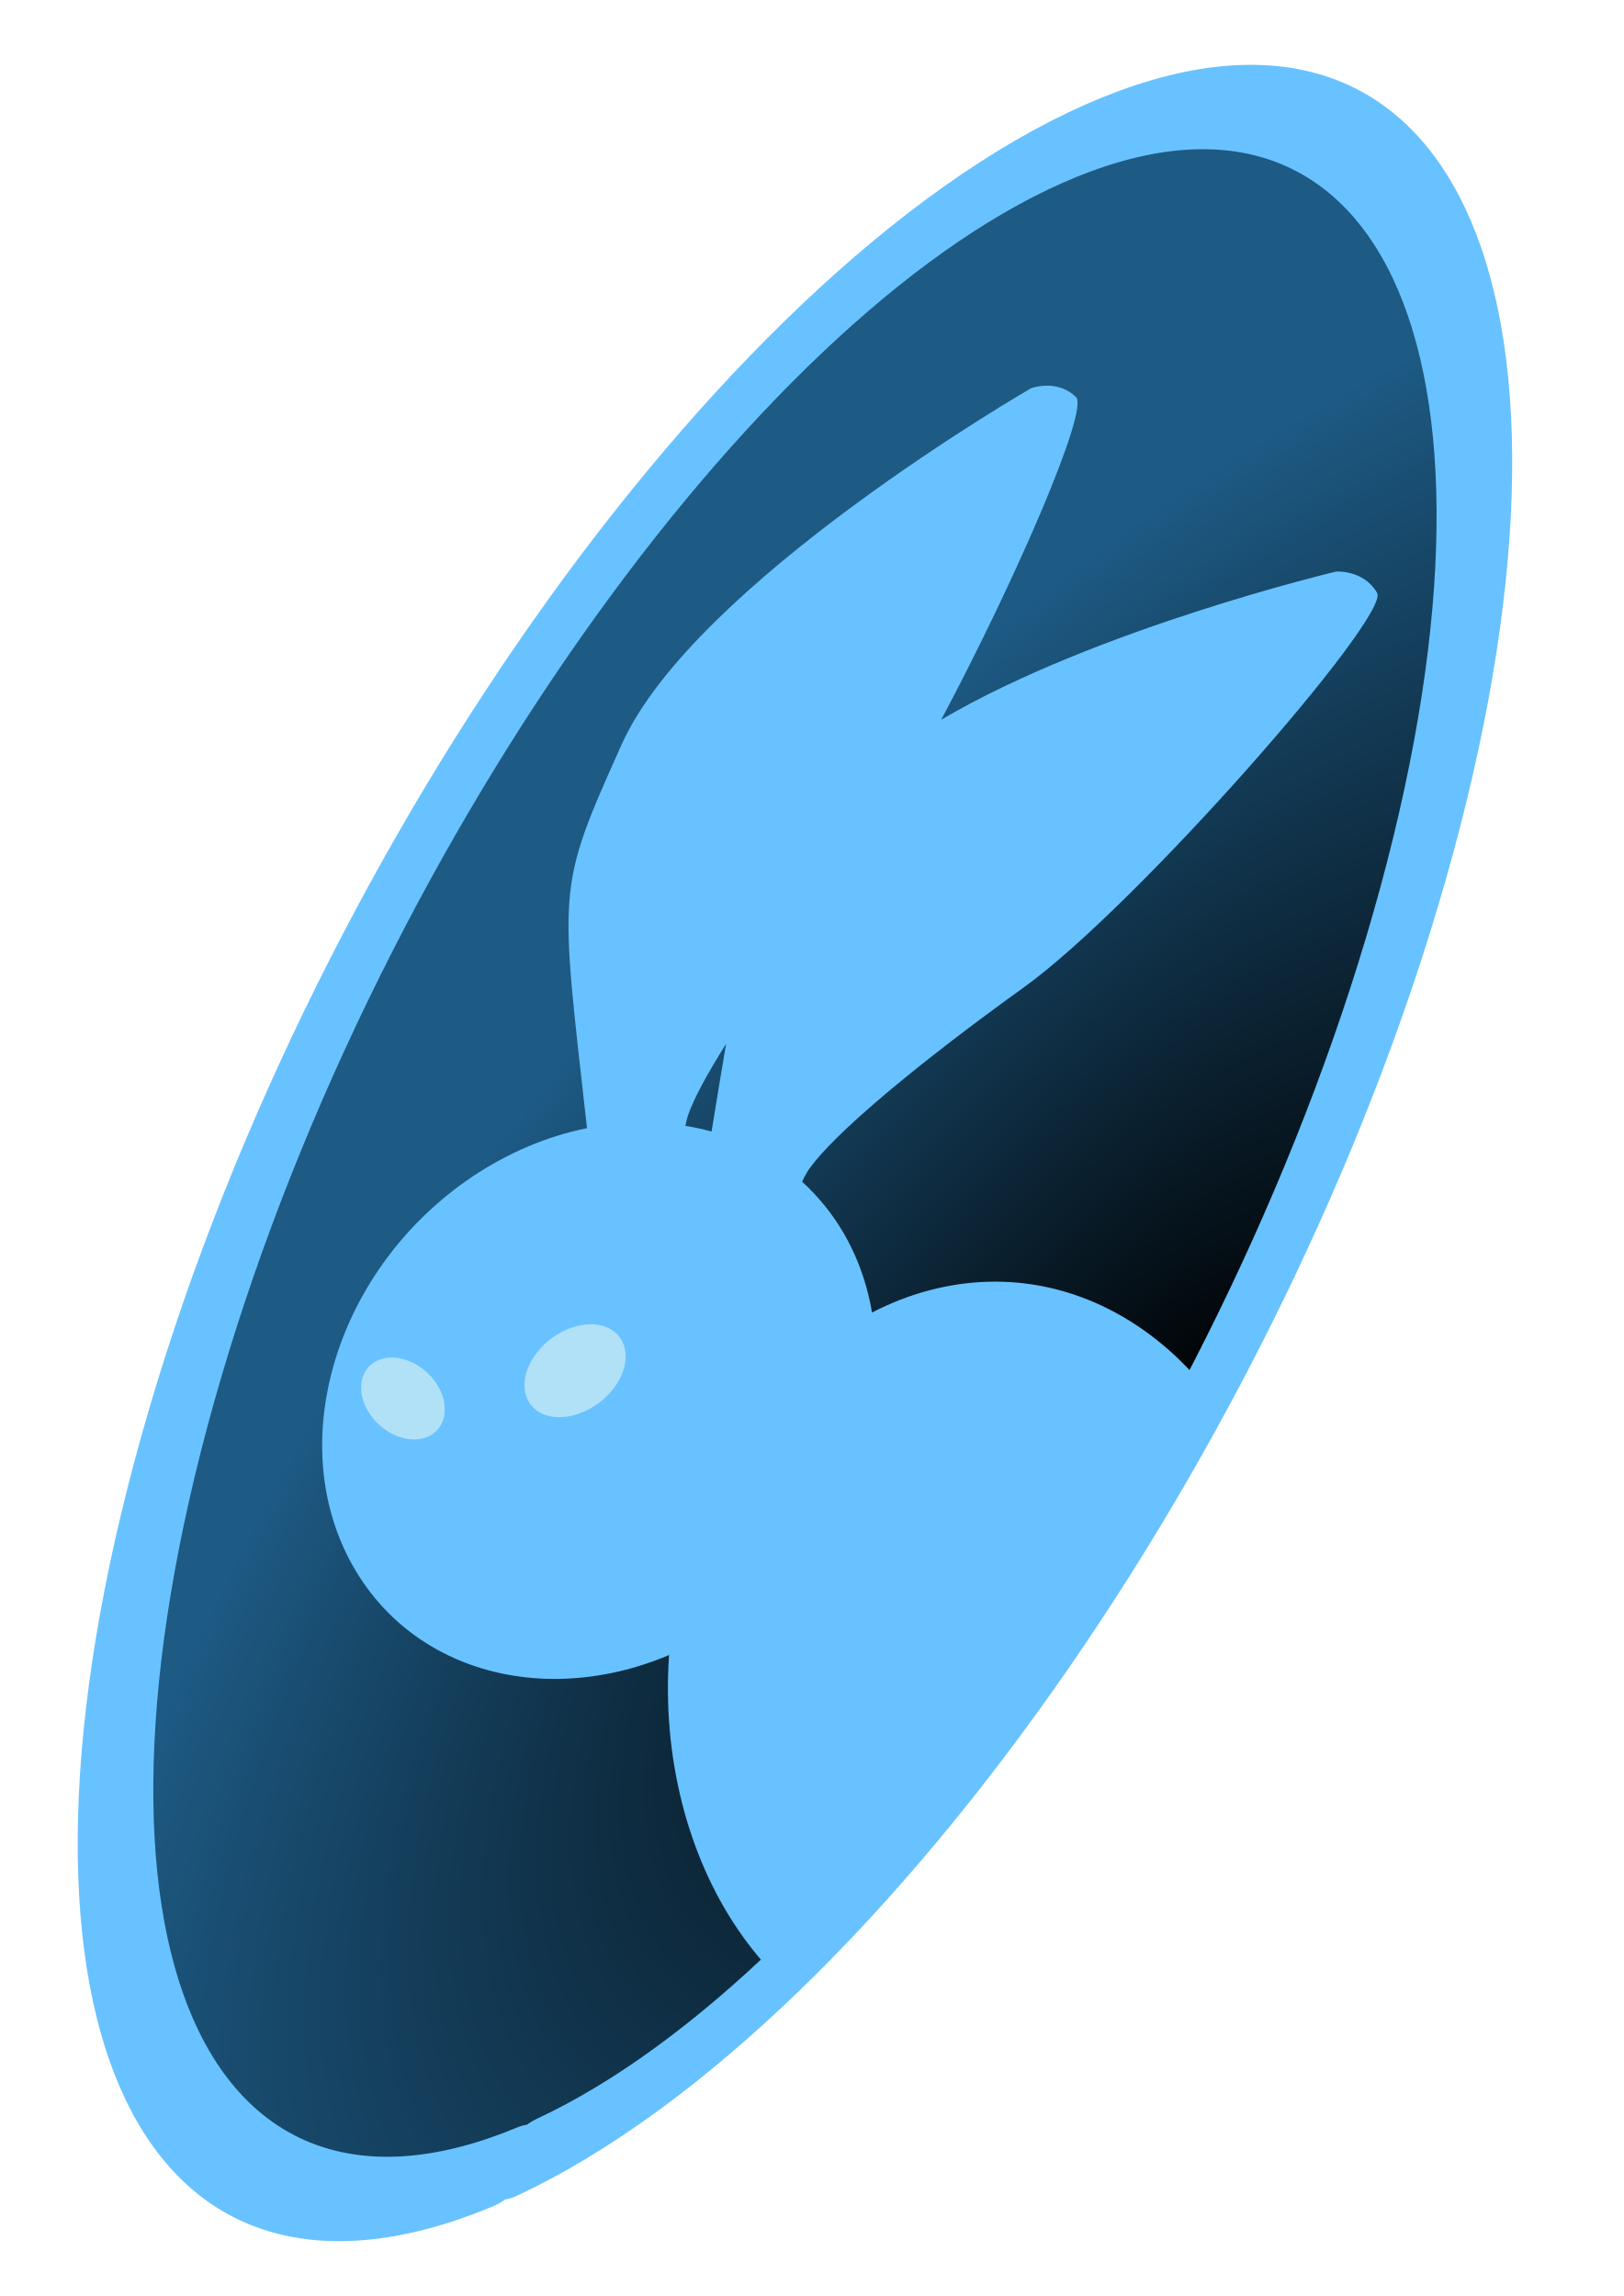
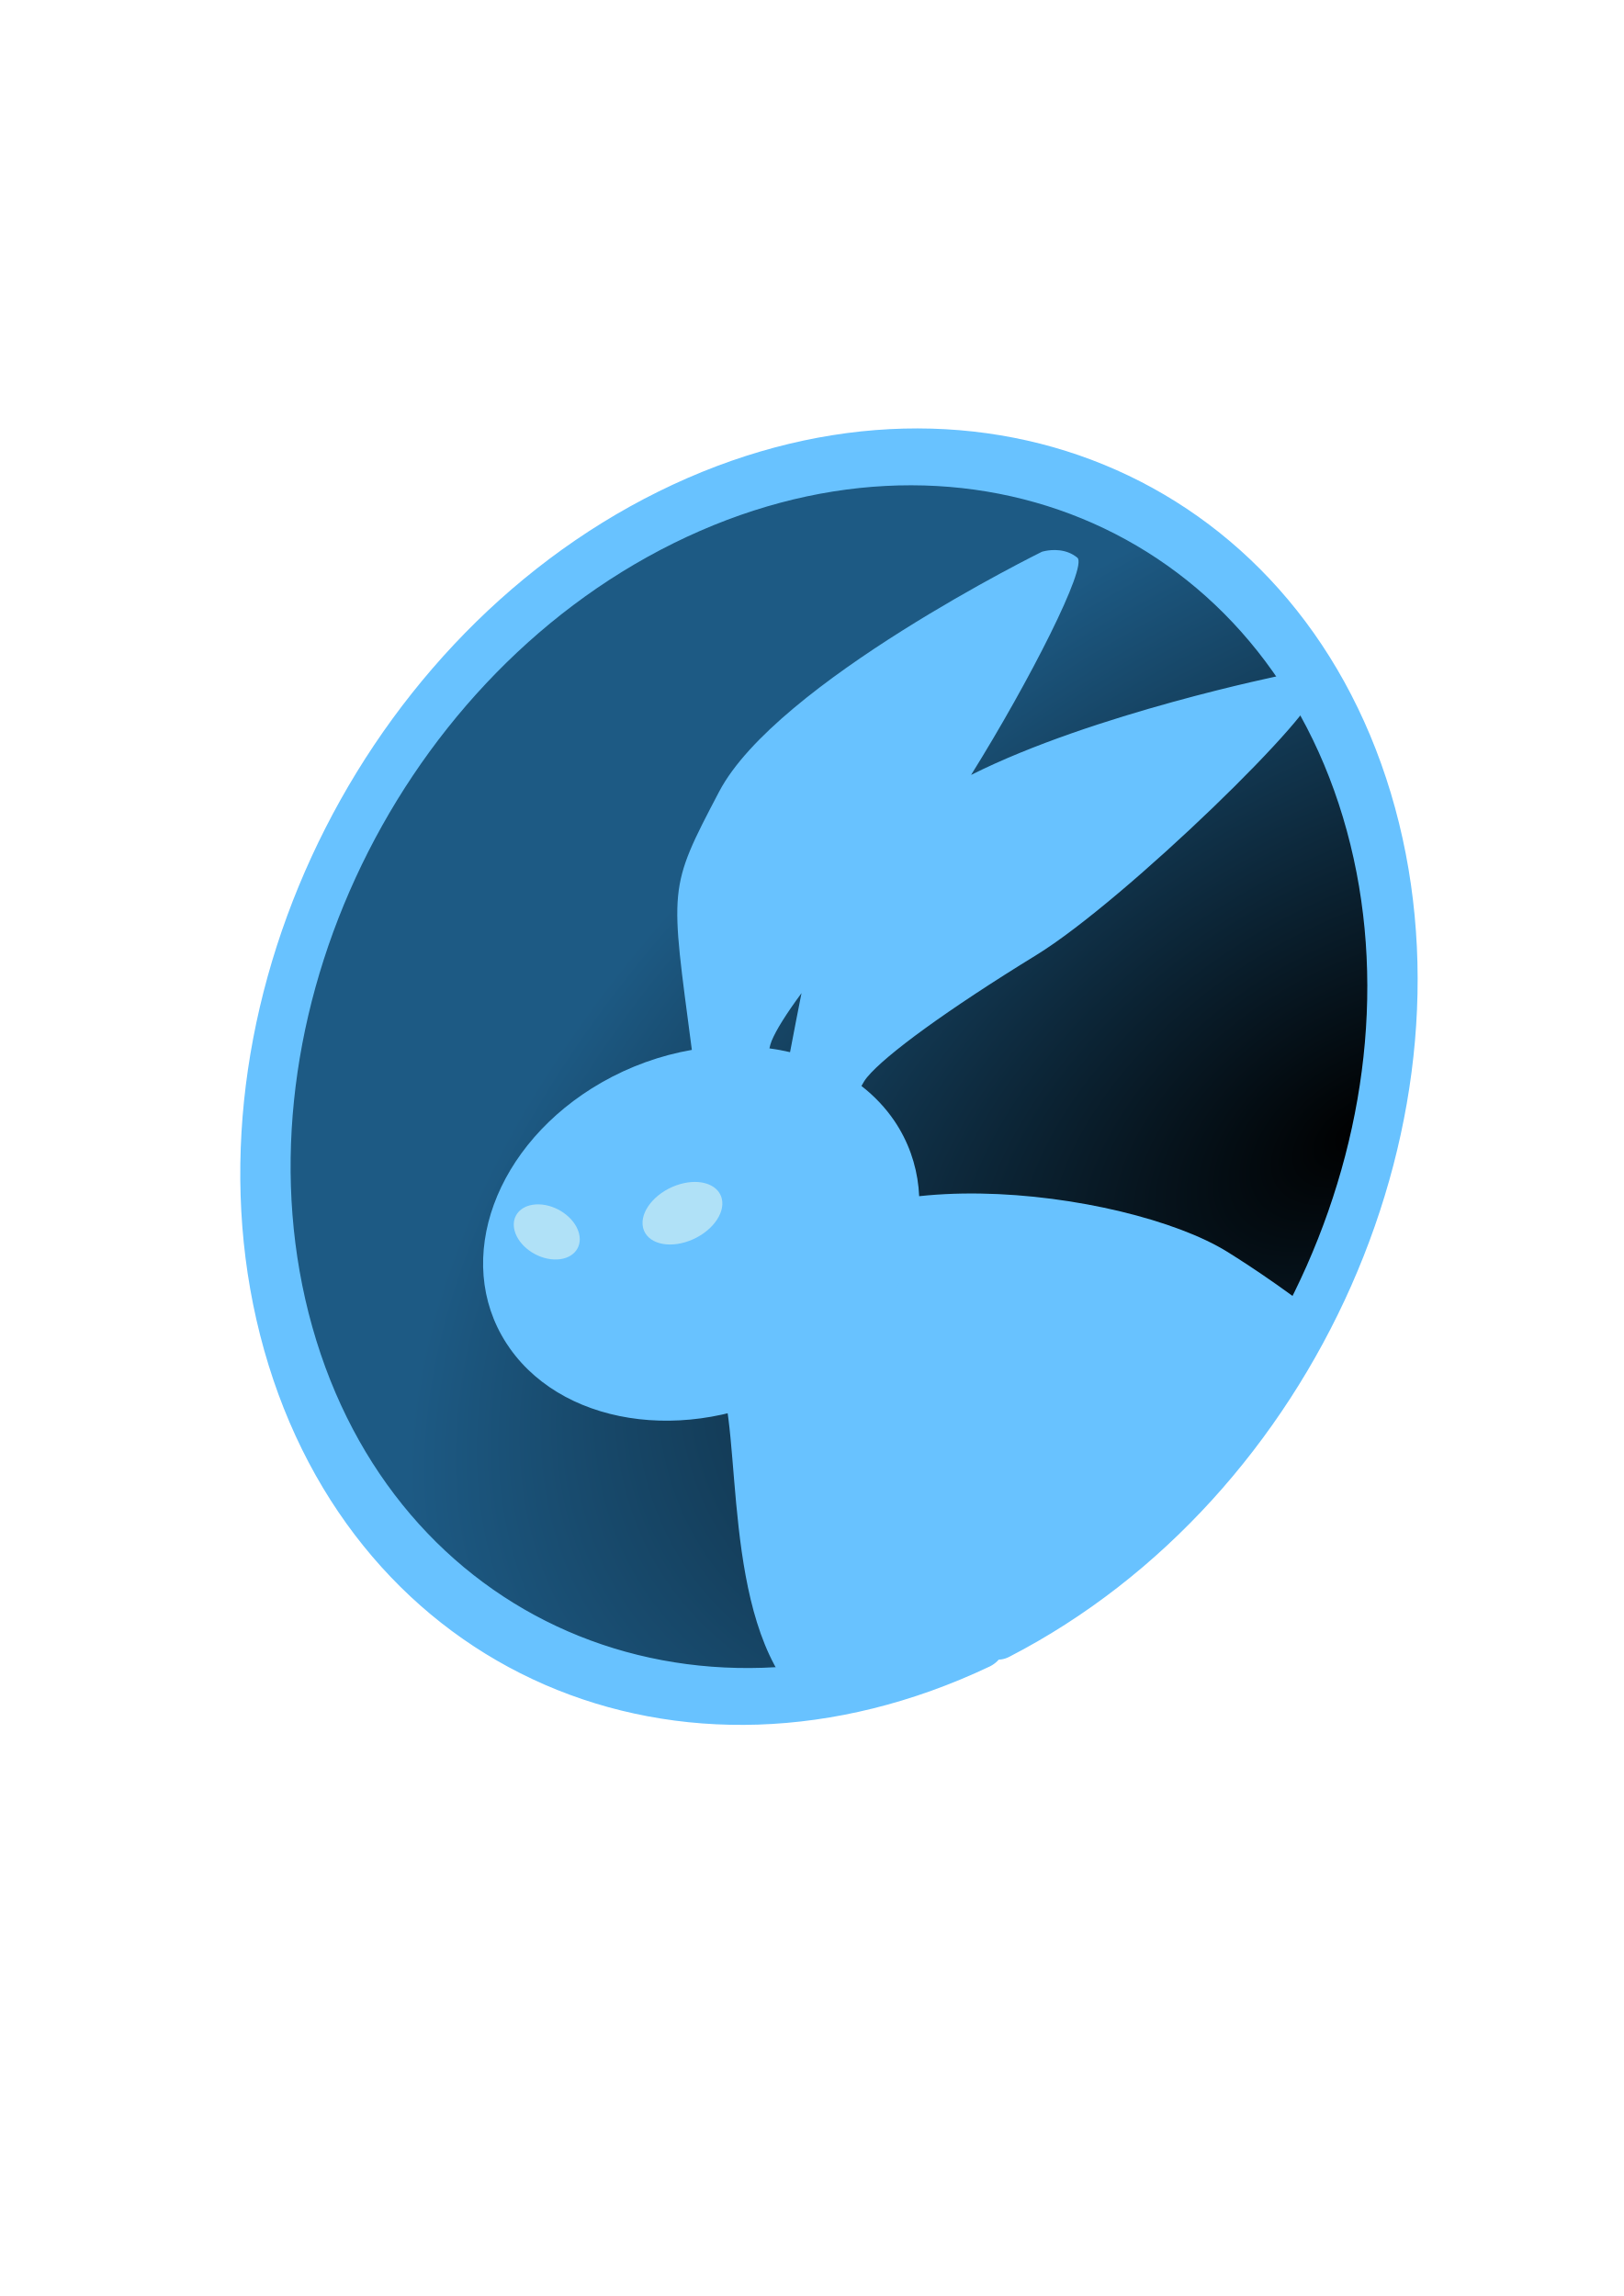
<svg xmlns="http://www.w3.org/2000/svg" xmlns:xlink="http://www.w3.org/1999/xlink" width="210mm" height="297mm" viewBox="0 0 210 297" version="1.1" id="svg10015">
  <defs id="defs10012">
    <linearGradient id="linearGradient11436">
      <stop style="stop-color:#000000;stop-opacity:1" offset="0" id="stop11432" />
      <stop style="stop-color:#1d5a84;stop-opacity:1" offset="1" id="stop11434" />
    </linearGradient>
-     <radialGradient xlink:href="#linearGradient11436" id="radialGradient11664" cx="62.62" cy="197.976" fx="62.62" fy="197.976" r="75.063" gradientTransform="matrix(1.957915,0.0796863,-0.09578534,2.055436,-378.1694,-174.4423)" gradientUnits="userSpaceOnUse" />
+     <radialGradient xlink:href="#linearGradient11436" id="radialGradient11664" cx="62.62" cy="197.976" fx="62.62" fy="197.976" r="75.063" gradientTransform="matrix(1.631211,0.1043614,-0.07980229,2.691908,-288.4891,-432.4521)" gradientUnits="userSpaceOnUse" />
    <clipPath clipPathUnits="userSpaceOnUse" id="clipPath1198">
      <use x="0" y="0" xlink:href="#path10098" id="use1200" width="100%" height="100%" style="fill:#68c2ff;fill-opacity:1" transform="matrix(1.159904,-0.6121799,0.4651656,1.061621,-15.68586,-48.68426)" />
    </clipPath>
    <clipPath clipPathUnits="userSpaceOnUse" id="clipPath8310">
      <use x="0" y="0" xlink:href="#path10098" id="use8312" width="100%" height="100%" style="fill:#68c2ff;fill-opacity:1;stroke-width:1;stroke-miterlimit:4;stroke-dasharray:none" />
    </clipPath>
    <clipPath clipPathUnits="userSpaceOnUse" id="clipPath12794">
      <use x="0" y="0" xlink:href="#path10098" id="use12796" width="100%" height="100%" transform="matrix(0.8631511,0.1896639,-0.1896639,0.8631511,62.22219,10.03501)" />
    </clipPath>
+     <clipPath clipPathUnits="userSpaceOnUse" id="clipPath15404">
+       <use x="0" y="0" xlink:href="#path10098" id="use15406" width="100%" height="100%" transform="matrix(0.7337935,0.1612396,-0.188799,0.859215,102.7923,17.80491)" />
+     </clipPath>
  </defs>
-   <g id="layer1" transform="translate(7.437276,19.41056)">
-     <path style="display:none;opacity:1;fill:#68c2ff;fill-opacity:1;stroke:none;stroke-width:16.876;stroke-linecap:square;stroke-linejoin:bevel;paint-order:fill markers stroke" id="path17920" d="m 108.51,79.819 a 51.345,42.074 0 0 1 52.542,-40.691 51.345,42.074 0 0 1 50.115,42.697 51.345,42.074 0 0 1 -51.666,41.437 51.345,42.074 0 0 1 -51.018,-41.973" transform="matrix(0.8730438,0.4876418,-0.3825375,0.92394,0,0)" />
-     <path style="display:inline;opacity:1;fill:url(#radialGradient11664);fill-opacity:1;stroke:#68c2ff;stroke-width:10.363;stroke-linecap:round;stroke-linejoin:round;stroke-miterlimit:4;stroke-dasharray:none;stroke-opacity:1;paint-order:normal" id="path10098" transform="matrix(0.2590041,-0.9658762,0.9072021,-0.4206951,0,0)" d="M -340.208,160.959 A 134.591,88.894 0 0 1 -202.479,74.987 134.591,88.894 0 0 1 -71.113,165.198 134.591,88.894 0 0 1 -206.545,252.747 134.591,88.894 0 0 1 -340.279,164.067" />
-     <path id="path17310-5" clip-path="url(#clipPath1198)" style="opacity:1;fill:#68c2ff;stroke-width:16.876;stroke-linecap:square;stroke-linejoin:bevel;paint-order:fill markers stroke" transform="matrix(0.7002117,0.4037744,-0.3068084,0.7650355,-3.953315,43.57874)" d="m 162.881,85.09 a 51.345,59.855 0 0 1 52.728,-57.882 51.345,59.855 0 0 1 49.921,61.171 51.345,59.855 0 0 1 -52.219,58.507 51.345,59.855 0 0 1 -50.455,-60.574" />
-     <g id="g8282" style="display:none" transform="matrix(1.105184,-0.2428468,0.2428468,1.105184,-71.20394,4.019932)">
+   <g id="layer1" transform="matrix(0.6701649,0,0,0.6701649,72.32916,49.77962)">
+     <path style="display:inline;opacity:1;fill:url(#radialGradient11664);fill-opacity:1;stroke:#68c2ff;stroke-width:10.363;stroke-linecap:round;stroke-linejoin:round;stroke-miterlimit:4;stroke-dasharray:none;stroke-opacity:1;paint-order:normal" id="path10098" transform="matrix(-0.2943494,-0.9556979,0.8898477,-0.4562576,0,0)" d="M -256.862,6.808 A 112.133,116.42 0 0 1 -142.115,-105.786 112.133,116.42 0 0 1 -32.669,12.359 112.133,116.42 0 0 1 -145.503,127.018 112.133,116.42 0 0 1 -256.921,10.877" />
+     <path id="path17310-5" clip-path="url(#clipPath1198)" style="opacity:1;fill:#68c2ff;stroke-width:16.876;stroke-linecap:square;stroke-linejoin:bevel;paint-order:fill markers stroke" transform="matrix(0.7002117,0.4037744,-0.3068084,0.7650355,-3.953315,43.57874)" d="m 111.181,109.908 c 0.921,-32.92 72.243,-60.769 100.487,-59.864 28.244,0.905 131.435,10.594 99.989,81.45 -32.457,73.135 -110.015,59.372 -145.394,62.015 -28.563,2.134 -42.397,-38.071 -53.393,-53.569" />
+     <g id="g8282" style="display:none" transform="matrix(1.300013,-0.2439593,0.2856573,1.110247,-138.7174,5.309306)">
      <path id="path17310" style="opacity:1;fill:#68c2ff;fill-opacity:1;stroke:none;stroke-width:63.702;stroke-linecap:square;stroke-linejoin:bevel;paint-order:fill markers stroke" d="m 625.803,228.578 c -1.204,0.012 -1.939,0.119 -1.939,0.119 0,0 -160.049,50.682 -205.793,112.381 -41.291,55.693 -39.082,53.48 -50.191,158.688 a 109.847,129.137 56.278 0 0 -52.805,9.822 109.847,129.137 56.278 0 0 -86.875,152.209 l 1.174,3.699 a 109.847,129.137 56.278 0 0 152.881,55.748 109.847,129.137 56.278 0 0 84.229,-153.229 109.847,129.137 56.278 0 0 -12.799,-25.688 c 1.384,-1.867 2.816,-3.523 4.291,-4.863 13.124,-11.922 52.226,-32.856 107.33,-56.633 55.104,-23.777 189.097,-122.613 185.574,-133.693 -3.523,-11.08 -15.301,-12.795 -15.301,-12.795 0,0 -106.546,1.767 -180.377,25.916 44.684,-52.488 91.163,-117.067 86.805,-123.662 -4.775,-7.225 -12.593,-8.055 -16.203,-8.02 z m -191.408,248.498 c -4.103,10.07 -8.724,21.726 -14.266,35.67 a 109.847,129.137 56.278 0 0 -10.518,-4.816 c 0.682,-1.634 1.428,-3.145 2.25,-4.477 3.866,-6.259 11.596,-15.279 22.533,-26.377 z" transform="scale(0.2645833)" />
      <path id="path1414" style="fill:#b0e1f7;fill-opacity:1;stroke:none;stroke-width:3.741;stroke-linecap:square;stroke-linejoin:bevel;stroke-miterlimit:4;stroke-dasharray:none;stroke-opacity:0.416;paint-order:fill markers stroke" d="m 261.156,578.115 a 20.128,15.322 55.067 0 0 -13.045,14.27 20.128,15.322 55.067 0 0 17.154,22.537 20.128,15.322 55.067 0 0 16.939,-13.385 l -0.01,-0.635 A 20.128,15.322 55.067 0 0 264.75,578.605 a 20.128,15.322 55.067 0 0 -3.594,-0.49 z m 84.605,4.232 a 17.293,24.136 65.107 0 0 -4.863,0.488 17.293,24.136 65.107 0 0 -23.609,22.297 l -0.014,0.635 a 17.293,24.136 65.107 0 0 22.926,13.385 17.293,24.136 65.107 0 0 23.217,-22.537 17.293,24.136 65.107 0 0 -17.656,-14.268 z" transform="scale(0.2645833)" />
    </g>
-     <g id="g12790" style="display:inline" transform="matrix(1.105184,-0.2428468,0.2428468,1.105184,-71.20394,4.019932)" clip-path="url(#clipPath12794)">
-       <path id="path12786" style="opacity:1;fill:#68c2ff;fill-opacity:1;stroke:none;stroke-width:63.702;stroke-linecap:square;stroke-linejoin:bevel;paint-order:fill markers stroke" d="m 625.803,228.578 c -1.204,0.012 -1.939,0.119 -1.939,0.119 0,0 -160.049,50.682 -205.793,112.381 -41.291,55.693 -39.082,53.48 -50.191,158.688 a 109.847,129.137 56.278 0 0 -52.805,9.822 109.847,129.137 56.278 0 0 -86.875,152.209 l 1.174,3.699 a 109.847,129.137 56.278 0 0 152.881,55.748 109.847,129.137 56.278 0 0 84.229,-153.229 109.847,129.137 56.278 0 0 -12.799,-25.688 c 1.384,-1.867 2.816,-3.523 4.291,-4.863 13.124,-11.922 52.226,-32.856 107.33,-56.633 55.104,-23.777 189.097,-122.613 185.574,-133.693 -3.523,-11.08 -15.301,-12.795 -15.301,-12.795 0,0 -106.546,1.767 -180.377,25.916 44.684,-52.488 91.163,-117.067 86.805,-123.662 -4.775,-7.225 -12.593,-8.055 -16.203,-8.02 z m -191.408,248.498 c -4.103,10.07 -8.724,21.726 -14.266,35.67 a 109.847,129.137 56.278 0 0 -10.518,-4.816 c 0.682,-1.634 1.428,-3.145 2.25,-4.477 3.866,-6.259 11.596,-15.279 22.533,-26.377 z" transform="scale(0.2645833)" />
-       <path id="path12788" style="fill:#b0e1f7;fill-opacity:1;stroke:none;stroke-width:3.741;stroke-linecap:square;stroke-linejoin:bevel;stroke-miterlimit:4;stroke-dasharray:none;stroke-opacity:0.416;paint-order:fill markers stroke" d="m 261.156,578.115 a 20.128,15.322 55.067 0 0 -13.045,14.27 20.128,15.322 55.067 0 0 17.154,22.537 20.128,15.322 55.067 0 0 16.939,-13.385 l -0.01,-0.635 A 20.128,15.322 55.067 0 0 264.75,578.605 a 20.128,15.322 55.067 0 0 -3.594,-0.49 z m 84.605,4.232 a 17.293,24.136 65.107 0 0 -4.863,0.488 17.293,24.136 65.107 0 0 -23.609,22.297 l -0.014,0.635 a 17.293,24.136 65.107 0 0 22.926,13.385 17.293,24.136 65.107 0 0 23.217,-22.537 17.293,24.136 65.107 0 0 -17.656,-14.268 z" transform="scale(0.2645833)" />
+     <g id="g15400" style="display:inline" transform="matrix(1.300013,-0.2439593,0.2856573,1.110247,-138.7174,5.309306)" clip-path="url(#clipPath15404)">
+       <path id="path15396" style="opacity:1;fill:#68c2ff;fill-opacity:1;stroke:none;stroke-width:63.702;stroke-linecap:square;stroke-linejoin:bevel;paint-order:fill markers stroke" d="m 625.803,228.578 c -1.204,0.012 -1.939,0.119 -1.939,0.119 0,0 -160.049,50.682 -205.793,112.381 -41.291,55.693 -39.082,53.48 -50.191,158.688 a 109.847,129.137 56.278 0 0 -52.805,9.822 109.847,129.137 56.278 0 0 -86.875,152.209 l 1.174,3.699 a 109.847,129.137 56.278 0 0 152.881,55.748 109.847,129.137 56.278 0 0 84.229,-153.229 109.847,129.137 56.278 0 0 -12.799,-25.688 c 1.384,-1.867 2.816,-3.523 4.291,-4.863 13.124,-11.922 52.226,-32.856 107.33,-56.633 55.104,-23.777 189.097,-122.613 185.574,-133.693 -3.523,-11.08 -15.301,-12.795 -15.301,-12.795 0,0 -106.546,1.767 -180.377,25.916 44.684,-52.488 91.163,-117.067 86.805,-123.662 -4.775,-7.225 -12.593,-8.055 -16.203,-8.02 z m -191.408,248.498 c -4.103,10.07 -8.724,21.726 -14.266,35.67 a 109.847,129.137 56.278 0 0 -10.518,-4.816 c 0.682,-1.634 1.428,-3.145 2.25,-4.477 3.866,-6.259 11.596,-15.279 22.533,-26.377 z" transform="scale(0.2645833)" />
+       <path id="path15398" style="fill:#b0e1f7;fill-opacity:1;stroke:none;stroke-width:3.741;stroke-linecap:square;stroke-linejoin:bevel;stroke-miterlimit:4;stroke-dasharray:none;stroke-opacity:0.416;paint-order:fill markers stroke" d="m 261.156,578.115 a 20.128,15.322 55.067 0 0 -13.045,14.27 20.128,15.322 55.067 0 0 17.154,22.537 20.128,15.322 55.067 0 0 16.939,-13.385 l -0.01,-0.635 A 20.128,15.322 55.067 0 0 264.75,578.605 a 20.128,15.322 55.067 0 0 -3.594,-0.49 z m 84.605,4.232 a 17.293,24.136 65.107 0 0 -4.863,0.488 17.293,24.136 65.107 0 0 -23.609,22.297 l -0.014,0.635 a 17.293,24.136 65.107 0 0 22.926,13.385 17.293,24.136 65.107 0 0 23.217,-22.537 17.293,24.136 65.107 0 0 -17.656,-14.268 z" transform="scale(0.2645833)" />
    </g>
  </g>
</svg>
